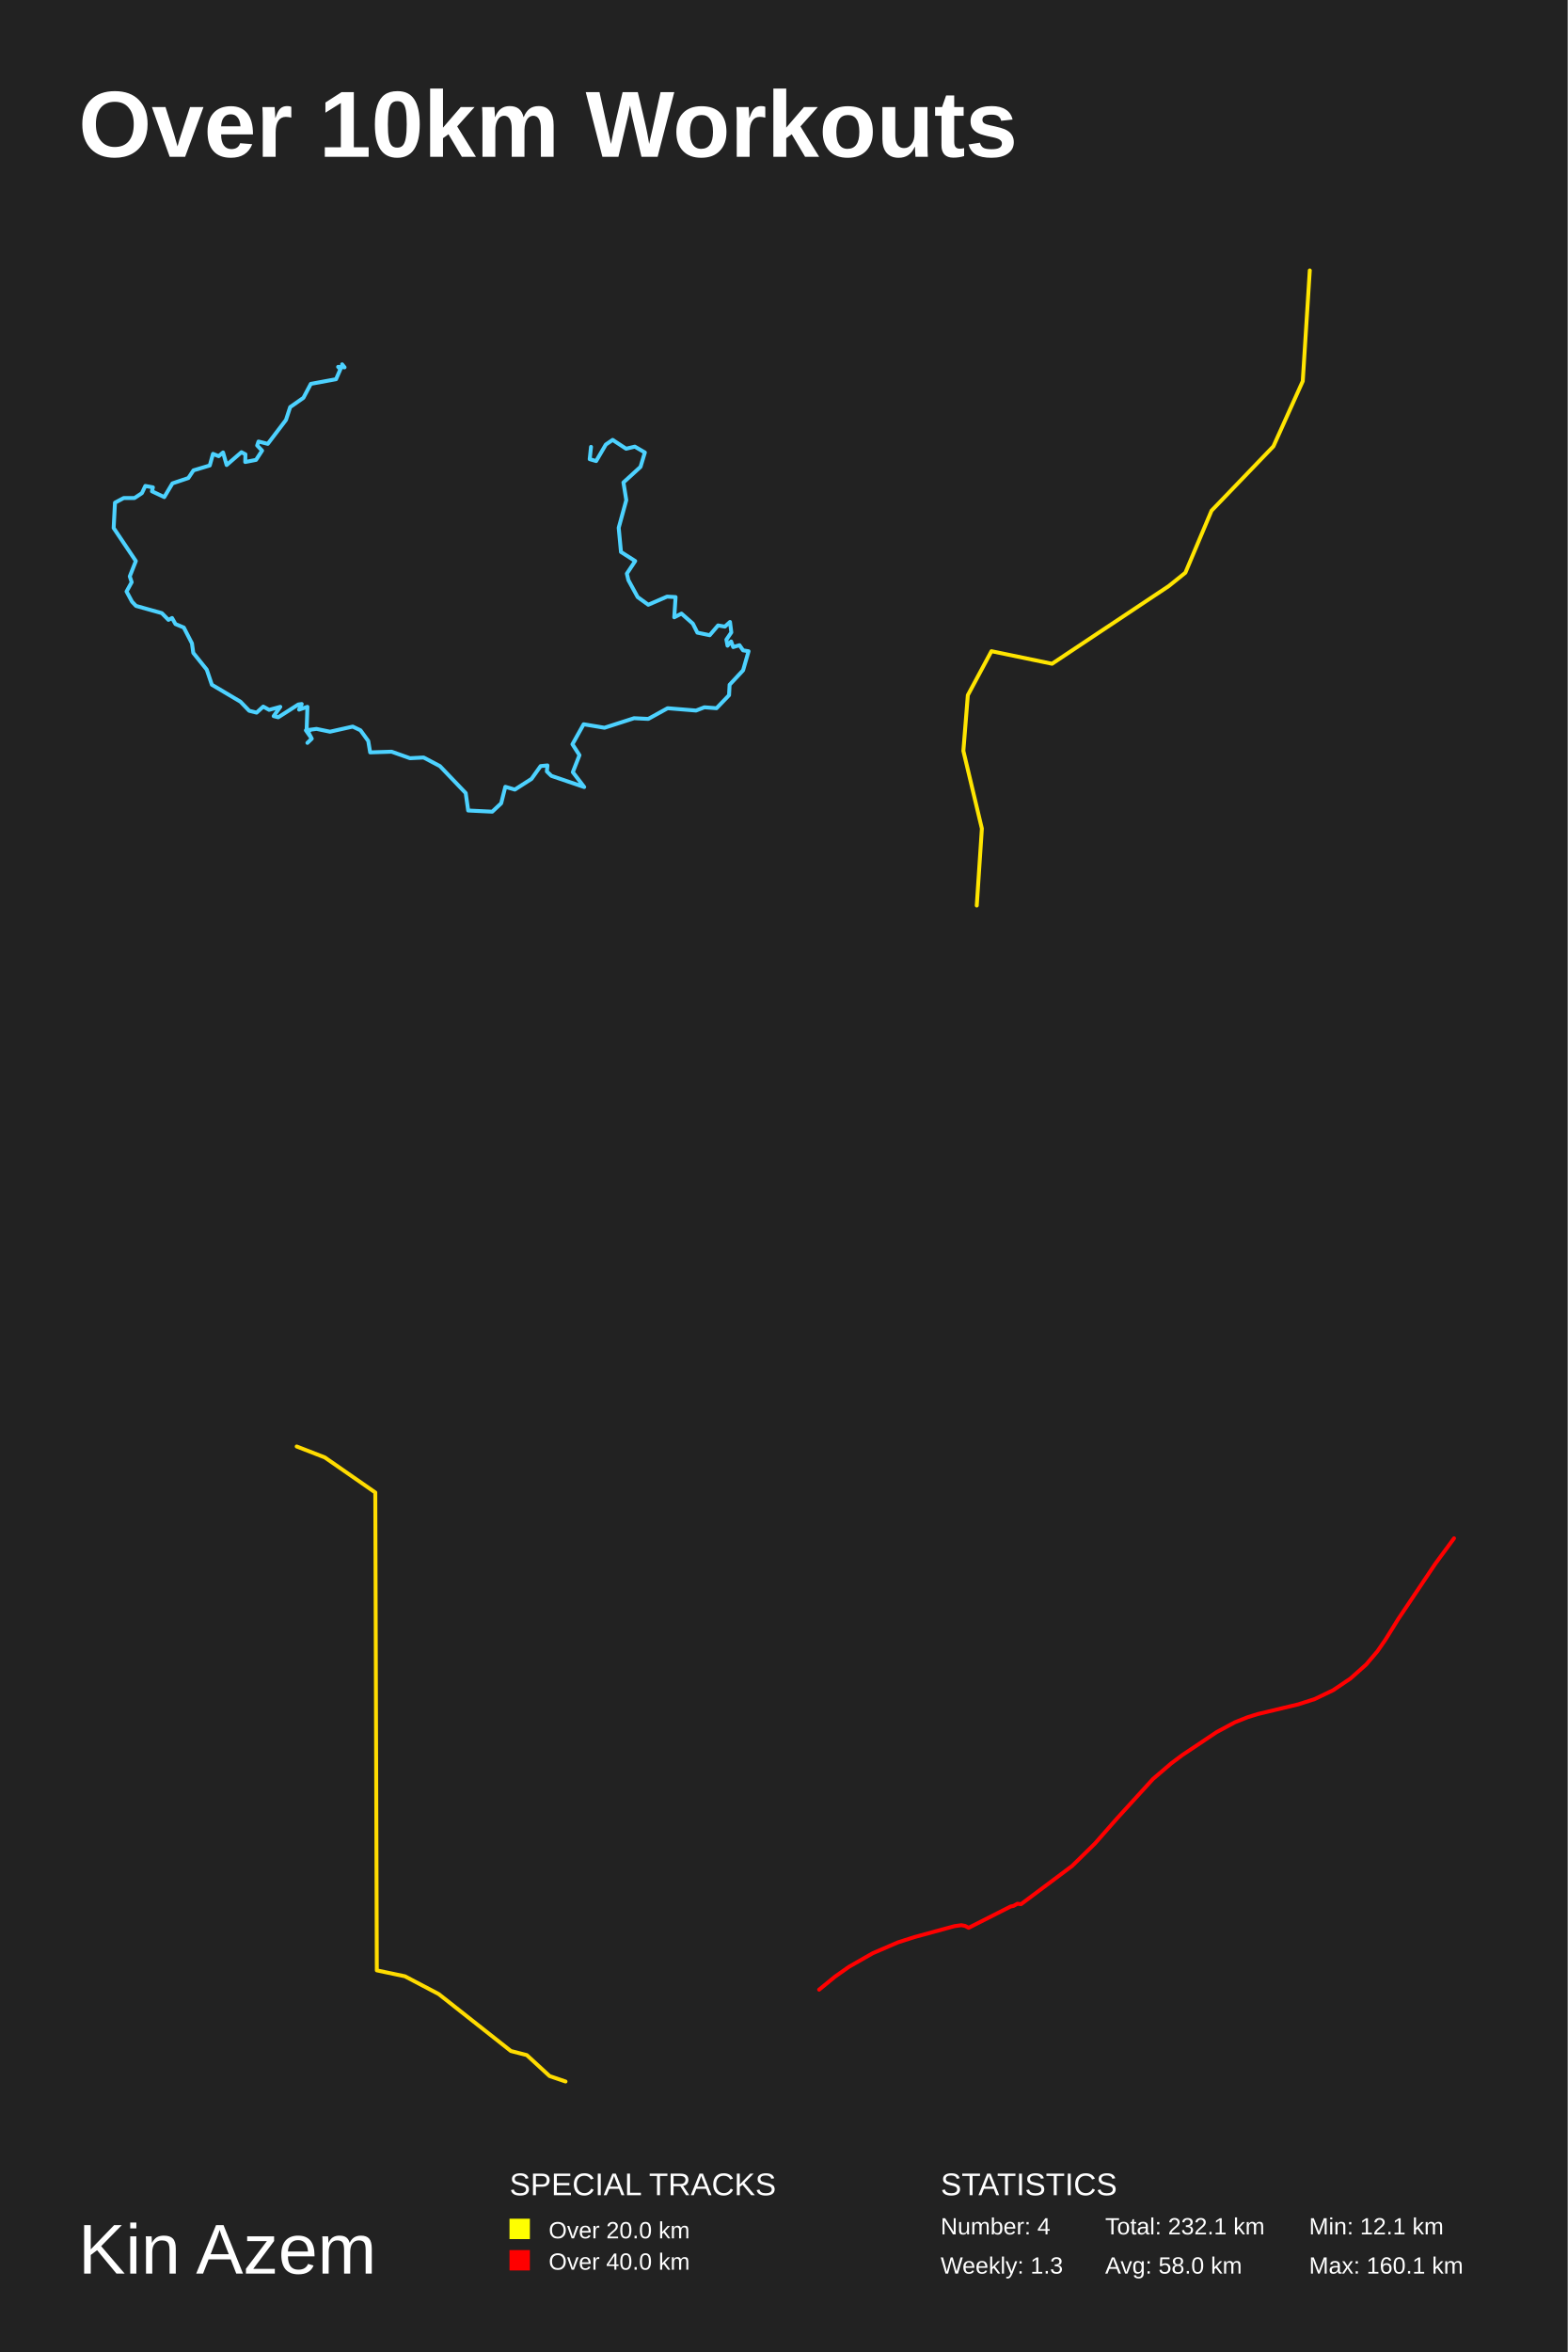
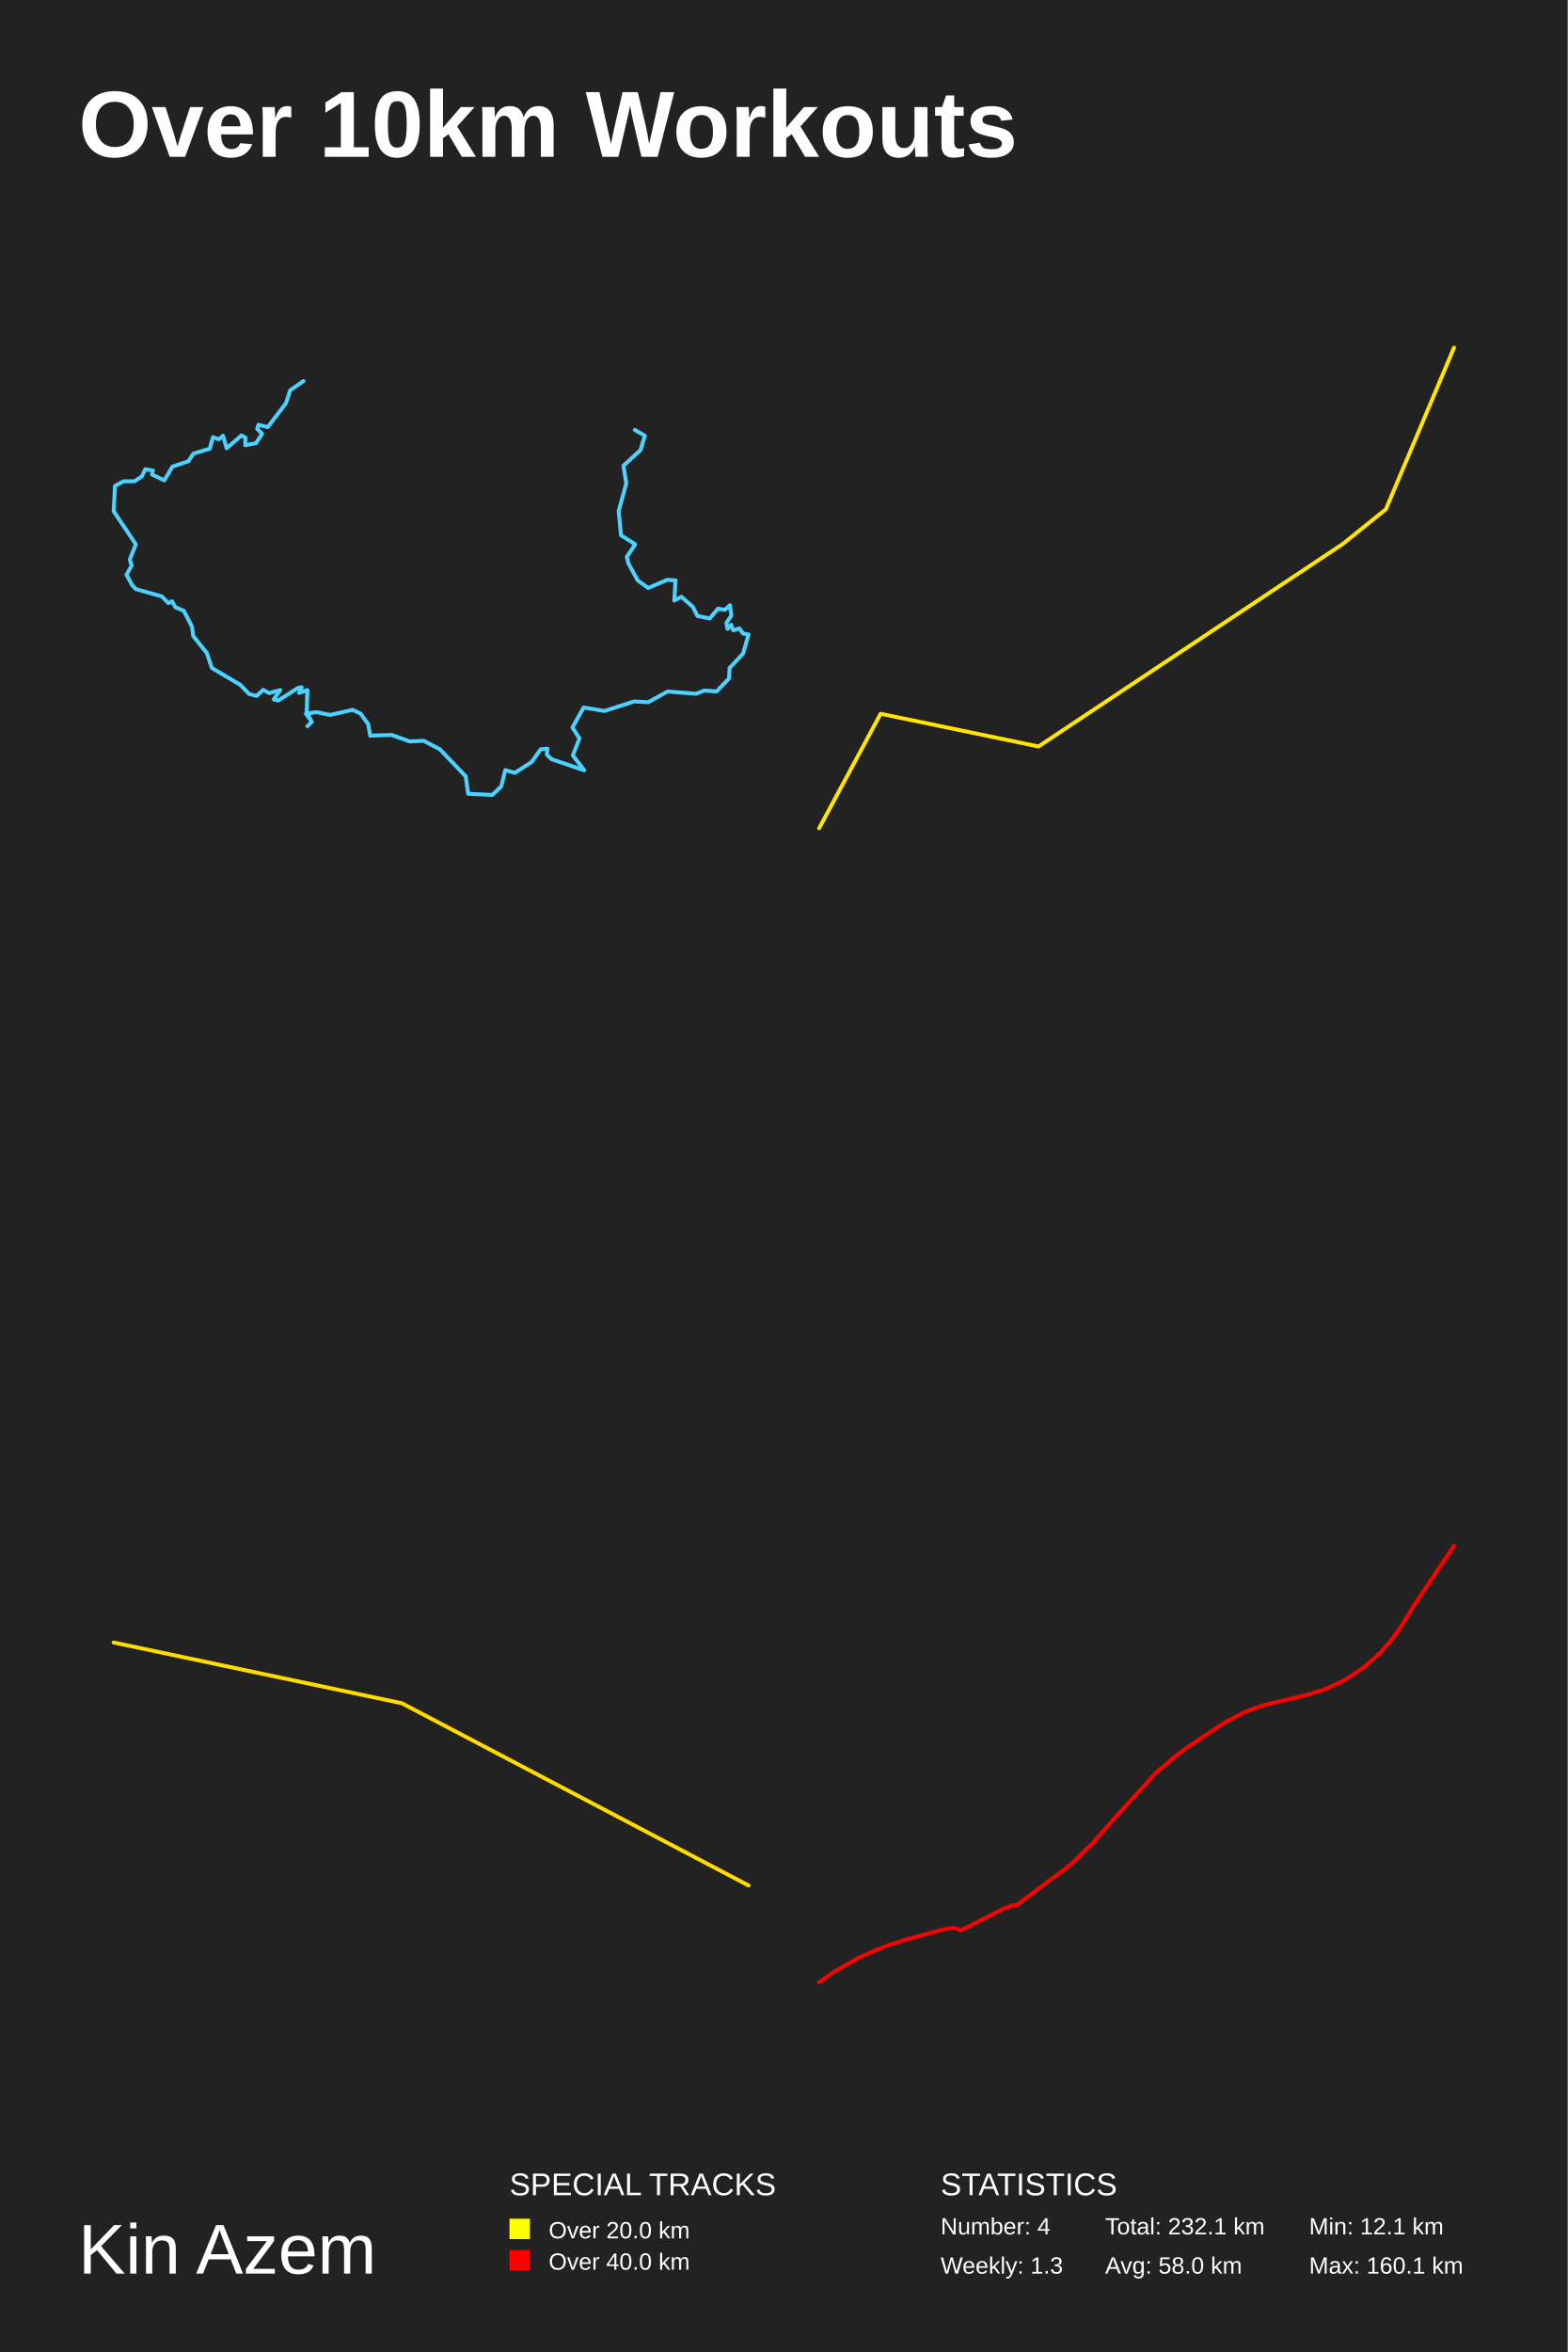
<svg xmlns="http://www.w3.org/2000/svg" baseProfile="full" height="300mm" version="1.1" viewBox="0,0,200,300" width="200mm">
  <defs />
  <rect fill="#222222" height="300" width="200" x="0" y="0" />
  <text fill="#FFFFFF" style="font-size:12px; font-family:Arial; font-weight:bold;" x="10" y="20">Over 10km Workouts</text>
  <text fill="#FFFFFF" style="font-size:9px; font-family:Arial" x="10" y="290">Kin Azem</text>
  <text fill="#FFFFFF" style="font-size:4px; font-family:Arial" x="65" y="280">SPECIAL TRACKS</text>
  <rect fill="yellow" height="2.6" width="2.6" x="65" y="283" />
  <text fill="#FFFFFF" style="font-size:3px; font-family:Arial" x="70" y="285.5">Over 20.0 km</text>
  <rect fill="red" height="2.6" width="2.6" x="65" y="287" />
  <text fill="#FFFFFF" style="font-size:3px; font-family:Arial" x="70" y="289.5">Over 40.0 km</text>
  <text fill="#FFFFFF" style="font-size:4px; font-family:Arial" x="120" y="280">STATISTICS</text>
  <text fill="#FFFFFF" style="font-size:3px; font-family:Arial" x="120" y="285">Number: 4</text>
  <text fill="#FFFFFF" style="font-size:3px; font-family:Arial" x="120" y="290">Weekly: 1.3</text>
  <text fill="#FFFFFF" style="font-size:3px; font-family:Arial" x="141" y="285">Total: 232.1 km</text>
  <text fill="#FFFFFF" style="font-size:3px; font-family:Arial" x="141" y="290">Avg: 58.0 km</text>
  <text fill="#FFFFFF" style="font-size:3px; font-family:Arial" x="167" y="285">Min: 12.1 km</text>
  <text fill="#FFFFFF" style="font-size:3px; font-family:Arial" x="167" y="290">Max: 160.1 km</text>
-   <polyline fill="none" opacity="1" points="75.401,56.999 75.232,58.571 76.054,58.808 77.288,56.703 78.158,56.109 79.876,57.236 80.988,56.969 82.27,57.711 81.714,59.55 79.537,61.537 79.9,63.791 78.932,67.32 79.223,70.405 81.037,71.561 79.972,73.163 80.166,73.993 81.351,76.158 82.705,77.137 85.1,76.099 86.188,76.158 86.019,78.738 86.938,78.264 88.389,79.539 88.97,80.696 90.542,81.022 91.606,79.776 92.477,79.925 93.13,79.332 93.299,80.666 92.67,81.585 92.815,82.357 93.275,81.823 93.541,82.534 94.339,82.297 94.799,82.95 95.5,83.068 94.799,85.5 93.081,87.339 93.009,88.673 91.413,90.334 89.865,90.215 88.8,90.631 85.172,90.334 82.705,91.698 80.891,91.609 77.118,92.825 74.458,92.38 73.031,94.93 73.926,96.324 73.079,98.489 74.53,100.387 70.346,98.963 69.766,98.4 69.838,97.629 68.968,97.718 67.807,99.349 65.678,100.713 64.469,100.357 63.937,102.463 62.8,103.53 59.728,103.382 59.414,101.158 56.125,97.718 54.045,96.621 52.303,96.71 49.957,95.879 47.224,95.968 46.982,94.515 45.991,93.151 44.999,92.677 42.097,93.329 40.379,92.973 39.025,93.151 39.775,94.219 39.218,94.753 39.775,94.219 39.218,93.181 39.557,93.151 39.122,93.062 39.218,90.156 38.154,90.512 38.493,89.8 38.057,89.859 35.494,91.491 34.913,91.342 35.76,90.156 34.333,90.542 33.583,90.126 32.736,90.897 31.793,90.66 30.681,89.504 27.029,87.339 26.375,85.411 24.658,83.276 24.489,82.06 23.449,80.043 22.385,79.599 21.949,78.827 21.49,79.065 20.643,78.205 17.354,77.285 16.846,76.751 16.145,75.447 16.798,74.26 16.556,73.519 17.33,71.561 14.5,67.35 14.669,64.117 15.782,63.524 17.16,63.524 18.104,62.901 18.539,61.982 19.507,62.16 19.386,62.664 20.958,63.405 21.998,61.656 24.029,60.973 24.682,59.995 26.762,59.372 27.174,57.889 27.899,58.186 28.456,57.711 28.915,59.313 30.802,57.681 31.309,57.948 31.285,58.927 32.664,58.66 33.438,57.474 32.809,56.821 32.978,56.317 34.163,56.614 36.485,53.559 37.017,51.927 38.711,50.741 39.654,48.961 42.871,48.368 43.427,47.093 43.137,46.796 43.959,46.855 43.645,46.47" stroke="#4dd2ff" stroke-dasharray="none" stroke-linecap="round" stroke-linejoin="round" stroke-width="0.5" />
-   <polyline fill="none" opacity="1" points="167.097,34.5 166.201,48.618 162.458,56.929 154.563,65.139 151.226,73.049 149.11,74.751 134.216,84.663 126.484,83.061 123.473,88.668 122.903,95.776 125.264,105.688 124.612,115.5" stroke="#ffe500" stroke-dasharray="none" stroke-linecap="round" stroke-linejoin="round" stroke-width="0.5" />
-   <polyline fill="none" opacity="1" points="72.149,265.5 70.114,264.803 67.207,262.13 65.173,261.607 55.969,254.344 51.657,252.078 48.073,251.323 47.879,190.369 41.436,185.895 37.851,184.5" stroke="#ffdc00" stroke-dasharray="none" stroke-linecap="round" stroke-linejoin="round" stroke-width="0.5" />
-   <polyline fill="none" opacity="1" points="185.5,196.216 183.104,199.47 178.378,206.518 176.743,209.153 175.729,210.622 174.277,212.327 172.284,214.099 170.09,215.58 167.719,216.721 165.641,217.389 160.45,218.633 159.179,219.028 157.535,219.683 155.194,220.945 150.806,223.882 149.414,224.926 147.083,226.922 142.543,231.898 139.673,235.162 136.778,238.001 130.261,242.878 129.797,242.824 129.307,243.097 128.934,243.176 123.577,245.893 123.118,245.651 122.639,245.56 121.756,245.687 116.641,247.082 114.548,247.755 111.34,249.138 108.308,250.867 106.513,252.134 104.5,253.784" stroke="red" stroke-dasharray="none" stroke-linecap="round" stroke-linejoin="round" stroke-width="0.5" />
+   <polyline fill="none" opacity="1" points="80.988,54.834 82.27,55.575 81.714,57.414 79.537,59.401 79.9,61.655 78.932,65.185 79.223,68.269 81.037,69.426 79.972,71.027 80.166,71.858 81.351,74.023 82.705,75.001 85.1,73.963 86.188,74.023 86.019,76.603 86.938,76.128 88.389,77.404 88.97,78.56 90.542,78.886 91.606,77.641 92.477,77.789 93.13,77.196 93.299,78.531 92.67,79.45 92.815,80.221 93.275,79.687 93.541,80.399 94.339,80.162 94.799,80.814 95.5,80.933 94.799,83.365 93.081,85.203 93.009,86.538 91.413,88.198 89.865,88.08 88.8,88.495 85.172,88.198 82.705,89.563 80.891,89.474 77.118,90.689 74.458,90.245 73.031,92.795 73.926,94.189 73.079,96.353 74.53,98.251 70.346,96.828 69.766,96.265 69.838,95.493 68.968,95.582 67.807,97.213 65.678,98.578 64.469,98.222 63.937,100.327 62.8,101.395 59.728,101.246 59.414,99.022 56.125,95.582 54.045,94.485 52.303,94.574 49.957,93.744 47.224,93.833 46.982,92.38 45.991,91.016 44.999,90.541 42.097,91.194 40.379,90.838 39.025,91.016 39.775,92.083 39.218,92.617 39.775,92.083 39.218,91.045 39.557,91.016 39.122,90.927 39.218,88.02 38.154,88.376 38.493,87.665 38.057,87.724 35.494,89.355 34.913,89.207 35.76,88.02 34.333,88.406 33.583,87.991 32.736,88.762 31.793,88.525 30.681,87.368 27.029,85.203 26.375,83.276 24.658,81.14 24.489,79.924 23.449,77.908 22.385,77.463 21.949,76.692 21.49,76.929 20.643,76.069 17.354,75.15 16.846,74.616 16.145,73.311 16.798,72.125 16.556,71.383 17.33,69.426 14.5,65.214 14.669,61.982 15.782,61.389 17.16,61.389 18.104,60.766 18.539,59.846 19.507,60.024 19.386,60.528 20.958,61.27 21.998,59.52 24.029,58.838 24.682,57.859 26.762,57.236 27.174,55.753 27.899,56.05 28.456,55.575 28.915,57.177 30.802,55.546 31.309,55.813 31.285,56.791 32.664,56.524 33.438,55.338 32.809,54.686 32.978,54.181 34.163,54.478 36.485,51.423 37.017,49.792 38.711,48.605" stroke="#4dd2ff" stroke-dasharray="none" stroke-linecap="round" stroke-linejoin="round" stroke-width="0.5" />
+   <polyline fill="none" opacity="1" points="185.5,44.349 176.806,64.957 171.293,69.392 132.49,95.216 112.346,91.043 104.5,105.651" stroke="#ffe500" stroke-dasharray="none" stroke-linecap="round" stroke-linejoin="round" stroke-width="0.5" />
+   <polyline fill="none" opacity="1" points="95.5,240.497 51.273,217.252 14.5,209.503" stroke="#ffdc00" stroke-dasharray="none" stroke-linecap="round" stroke-linejoin="round" stroke-width="0.5" />
+   <polyline fill="none" opacity="1" points="185.5,197.152 180.502,204.606 178.773,207.392 177.701,208.945 176.165,210.749 174.057,212.624 171.737,214.19 169.23,215.396 167.032,216.102 161.542,217.418 160.198,217.835 158.459,218.528 155.984,219.863 151.343,222.97 149.87,224.073 147.406,226.185 142.605,231.446 139.569,234.898 136.507,237.901 129.615,243.059 129.124,243.001 128.607,243.29 128.212,243.373 122.547,246.247 122.061,245.991 121.555,245.895 120.621,246.029 115.212,247.505 112.998,248.217 109.605,249.679 106.399,251.507 104.5,252.848" stroke="red" stroke-dasharray="none" stroke-linecap="round" stroke-linejoin="round" stroke-width="0.5" />
</svg>
